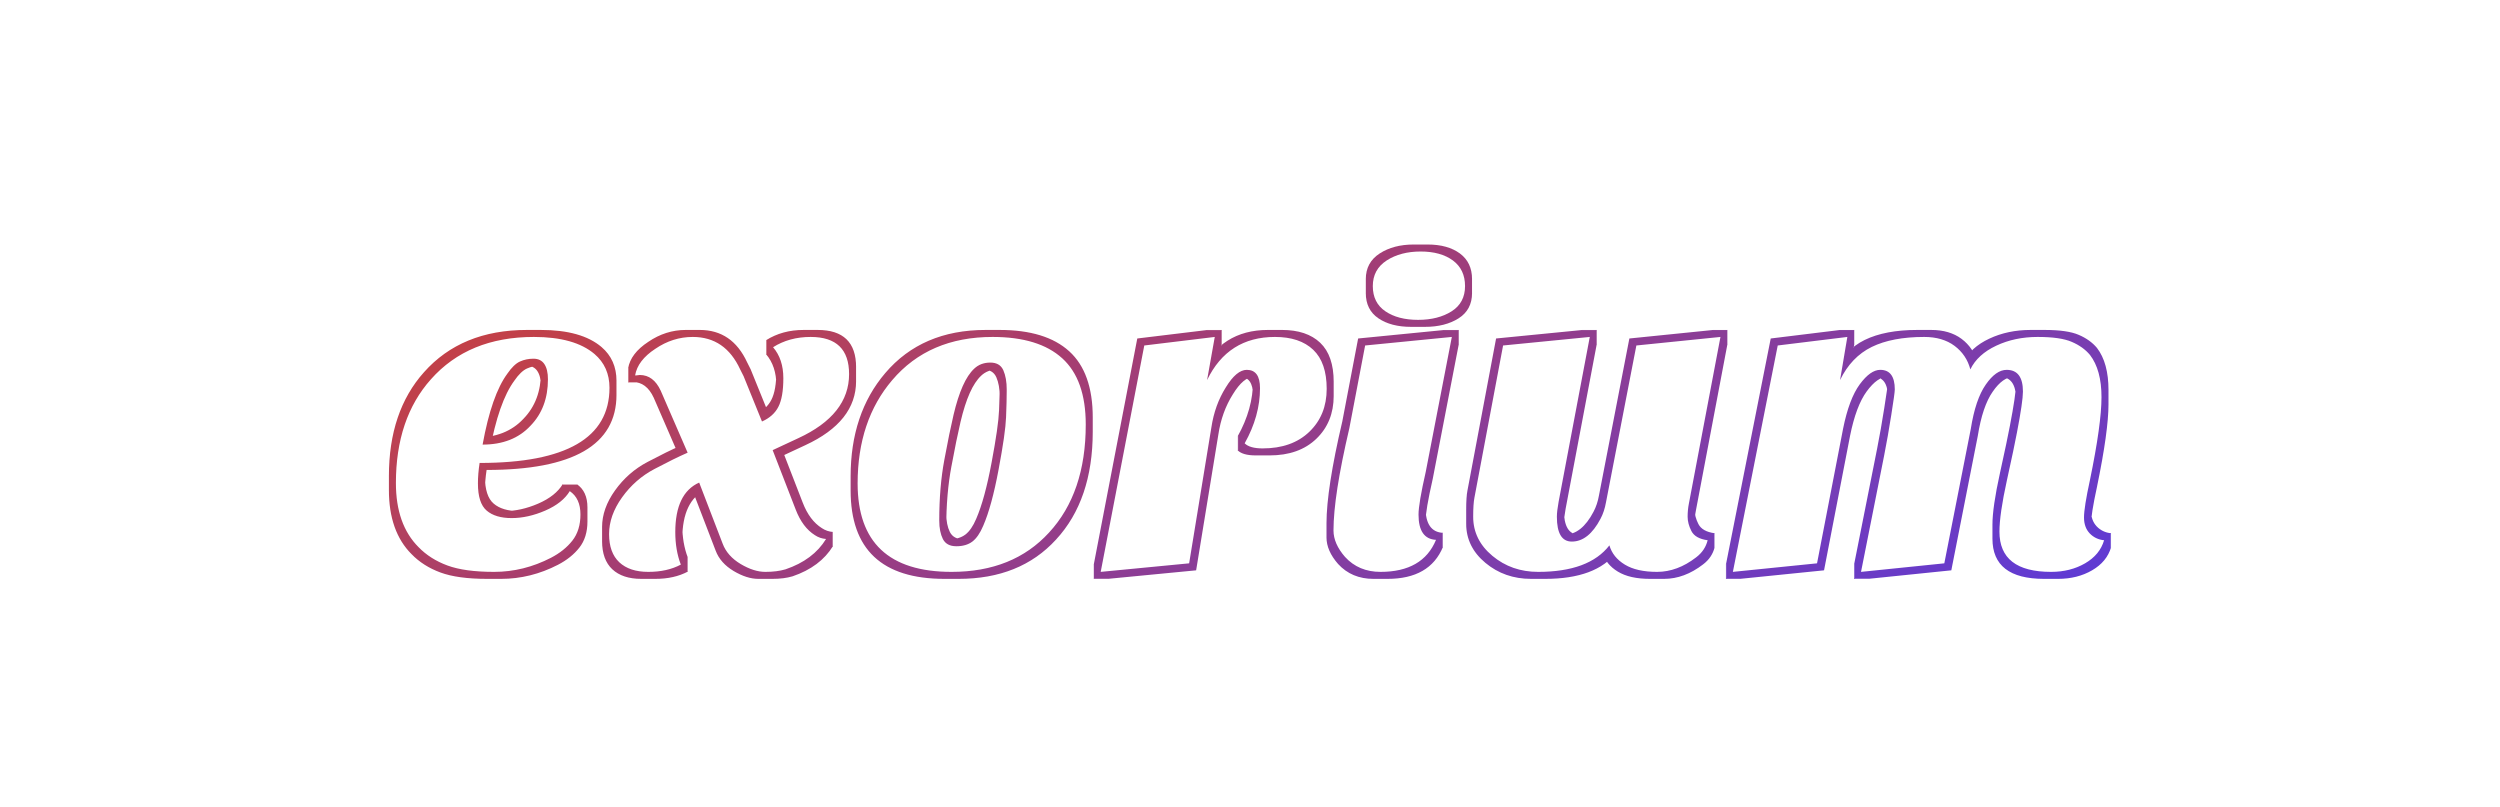
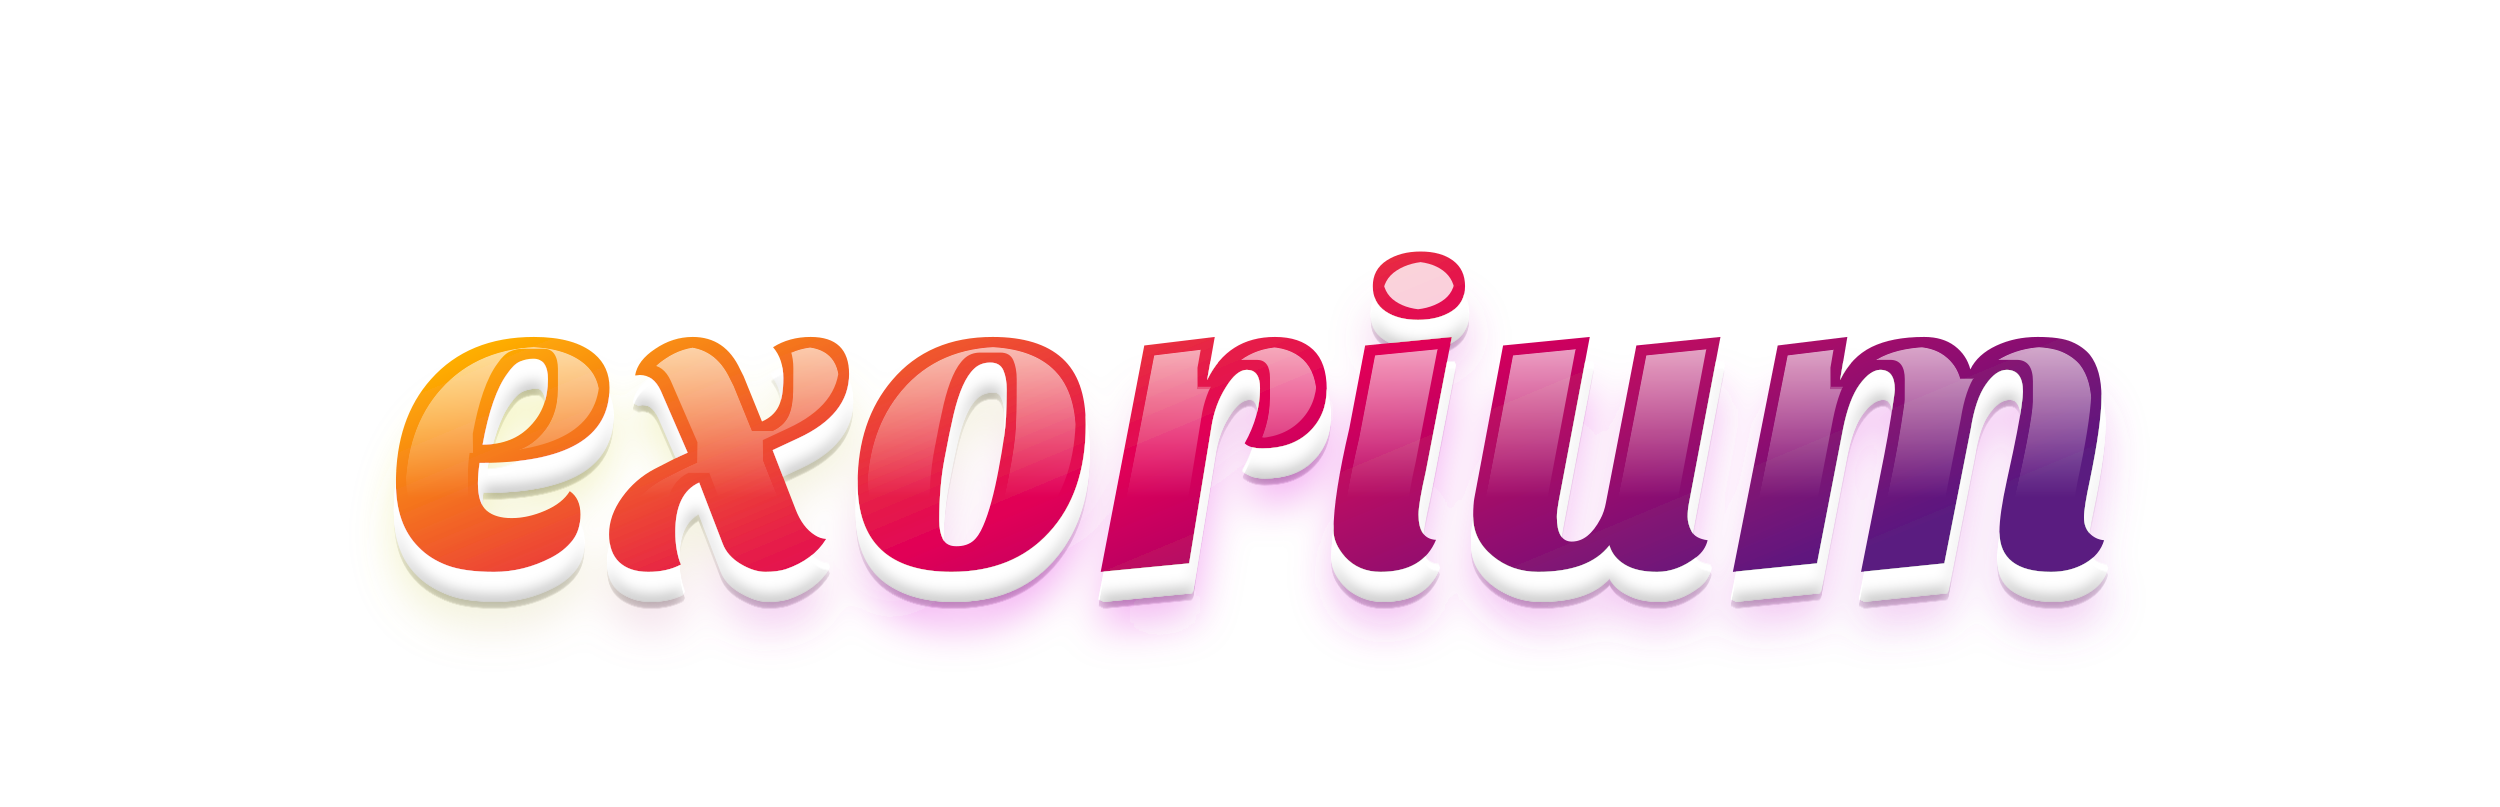
<svg xmlns="http://www.w3.org/2000/svg" width="374.578px" height="120.81px" viewBox="62.711 14.595 374.578 120.81" style="background: rgba(0, 0, 0, 0);" preserveAspectRatio="xMidYMid">
  <defs>
-     <linearGradient id="editing-outline-gradient" x1="-0.414" x2="1.414" y1="0.093" y2="0.907">
-       <stop offset="0" stop-color="#ee4208" />
-       <stop offset="1" stop-color="#4139ff" />
+     <linearGradient id="editing-shiny-gradient" x1="0.043" x2="0.957" y1="0.297" y2="0.703" gradientUnits="objectBoundingBox">
+       <stop offset="0.0" stop-color="#ffb200" />
+       <stop offset="0.5" stop-color="#e10057" />
+       <stop offset="1.0" stop-color="#5A1A80" />
    </linearGradient>
-     <filter id="editing-outline" x="-100%" y="-100%" width="300%" height="300%">
-       <feMorphology in="SourceGraphic" operator="dilate" radius="1" result="outline" />
-       <feComposite operator="out" in="outline" in2="SourceAlpha" />
+     <linearGradient id="editing-shiny-gradient2" x1="0" x2="0" y1="0" y2="1">
+       <stop offset="0.2" stop-color="#fff" stop-opacity="0.8" />
+       <stop offset="0.8" stop-color="#fff" stop-opacity="0" />
+     </linearGradient>
+     <filter id="editing-shiny2" x="-100%" y="-100%" width="300%" height="300%">
+       <feMorphology operator="erode" radius="2" />
+     </filter>
+     <filter id="editing-shiny" x="-100%" y="-100%" width="300%" height="300%">
+       <feFlood flood-color="#fff" result="flood" />
+       <feConvolveMatrix in="SourceGraphic" result="conv" order="8,8" divisor="1" kernelMatrix="0 0 0 0 0 0 0 0 0 0 0 1 1 0 0 0 0 0 0 1 1 0 0 0 0 0 1 0 0 1 0 0 0 0 1 0 0 1 0 0 0 1 0 0 0 0 1 0 0 1 1 0 0 1 1 0 0 0 0 1 1 0 0 0 " />
+       <feOffset dx="0" dy="4" in="conv" result="offset" />
+       <feComposite operator="in" in="flood" in2="offset" result="comp" />
+       <feGaussianBlur in="offset" stdDeviation="3" result="shadow" />
+       <feColorMatrix in="shadow" type="matrix" values="0.7 0 0 0 0  0 0.7 0 0 0  0 0 0.7 0 0  0 0 0 0.3 0" result="dark-shadow" />
+       <feOffset dx="0" dy="4" in="dark-shadow" result="offset-shadow" />
+       <feOffset dx="0" dy="2" in="conv" result="offset-2" />
+       <feComposite operator="out" in="offset" in2="offset-2" result="edge-diff" />
+       <feGaussianBlur in="edge-diff" stdDeviation="1" result="edge-blur" />
+       <feColorMatrix in="edge-blur" result="edge-shadow" type="matrix" values="0 0 0 0 0  0 0 0 0 0  0 0 0 0 0  0 0 0 0.5 0" />
+       <feComposite operator="in" in="edge-shadow" in2="offset" result="edge-shadow-in" />
+       <feOffset dx="0" dy="1" in="edge-shadow-in" result="edge-shadow-final" />
+       <feMerge result="out">
+         <feMergeNode in="offset-shadow" />
+         <feMergeNode in="comp" />
+         <feMergeNode in="edge-shadow-final" />
+         <feMergeNode in="SourceGraphic" />
+       </feMerge>
    </filter>
  </defs>
-   <g filter="url(#editing-outline)">
+   <g filter="url(#editing-shiny)">
    <g transform="translate(121.07, 99)">
-       <path d="M27.01-10.82L27.01-10.82L27.01-10.82Q28.61-9.73 28.61-7.33L28.61-7.33L28.61-7.33Q28.61-4.93 27.39-3.39L27.39-3.39L27.39-3.39Q26.18-1.86 24.19-0.83L24.19-0.83L24.19-0.83Q20.10 1.28 15.68 1.28L15.68 1.28L15.68 1.28Q11.26 1.28 8.67 0.32L8.67 0.32L8.67 0.32Q6.08-0.64 4.35-2.43L4.35-2.43L4.35-2.43Q0.96-5.82 0.96-12.03L0.96-12.03L0.96-12.03Q0.96-21.70 6.21-27.58L6.21-27.58L6.21-27.58Q11.84-33.92 21.63-33.92L21.63-33.92L21.63-33.92Q27.71-33.92 30.72-31.36L30.72-31.36L30.72-31.36Q32.96-29.44 32.96-26.30L32.96-26.30L32.96-26.30Q32.96-15.04 13.50-15.04L13.50-15.04L13.50-15.04Q13.25-13.38 13.25-11.97L13.25-11.97L13.25-11.97Q13.25-9.02 14.56-7.90L14.56-7.90L14.56-7.90Q15.87-6.78 18.30-6.78L18.30-6.78L18.30-6.78Q20.74-6.78 23.33-7.90L23.33-7.90L23.33-7.90Q25.92-9.02 27.01-10.82ZM13.95-17.79L13.95-17.79L13.95-17.79Q18.50-17.79 21.12-20.61L21.12-20.61L21.12-20.61Q23.74-23.30 23.74-27.58L23.74-27.58L23.74-27.58Q23.74-29.06 23.20-29.86L23.20-29.86L23.20-29.86Q22.66-30.66 21.57-30.66L21.57-30.66L21.57-30.66Q20.48-30.66 19.55-30.24L19.55-30.24L19.55-30.24Q18.62-29.82 17.66-28.42L17.66-28.42L17.66-28.42Q15.30-25.22 13.95-17.79ZM43.65 0.19L43.65 0.19L43.65 0.19Q41.60 1.28 38.78 1.28L38.78 1.28L38.78 1.28Q35.97 1.28 34.43-0.16L34.43-0.16L34.43-0.16Q32.90-1.60 32.90-4.38L32.90-4.38L32.90-4.38Q32.90-7.17 34.85-9.89L34.85-9.89L34.85-9.89Q36.80-12.61 39.71-14.14L39.71-14.14L39.71-14.14Q42.62-15.68 44.67-16.58L44.67-16.58L40.64-25.86L40.64-25.86Q39.55-28.22 37.50-28.22L37.50-28.22L36.99-28.16L36.80-28.16L36.80-28.16Q37.18-30.40 39.81-32.13L39.81-32.13L39.81-32.13Q42.43-33.92 45.44-33.92L45.44-33.92L45.44-33.92Q50.30-33.92 52.54-29.06L52.54-29.06L53.06-28.03L55.81-21.25L55.81-21.25Q57.54-22.02 58.27-23.46L58.27-23.46L58.27-23.46Q59.01-24.90 59.01-27.74L59.01-27.74L59.01-27.74Q59.01-30.59 57.47-32.38L57.47-32.38L57.47-32.38Q59.90-33.92 63.10-33.92L63.10-33.92L63.10-33.92Q68.86-33.92 68.86-28.35L68.86-28.35L68.86-28.35Q68.86-22.27 61.25-18.75L61.25-18.75L57.41-16.96L60.86-8.06L60.86-8.06Q61.89-5.38 63.74-4.22L63.74-4.22L63.74-4.22Q64.51-3.71 65.41-3.65L65.41-3.65L65.41-3.65Q63.49-0.51 59.33 0.90L59.33 0.90L59.33 0.90Q58.05 1.28 56.32 1.28L56.32 1.28L56.32 1.28Q54.59 1.28 52.61 0.10L52.61 0.10L52.61 0.10Q50.62-1.09 49.92-2.94L49.92-2.94L46.40-12.10L46.40-12.10Q42.82-10.50 42.82-4.67L42.82-4.67L42.82-4.67Q42.82-1.98 43.65 0.19ZM84.22 1.28L84.22 1.28L84.22 1.28Q70.14 1.28 70.14-11.97L70.14-11.97L70.14-11.97Q70.14-21.38 75.33-27.46L75.33-27.46L75.33-27.46Q80.83-33.92 90.37-33.92L90.37-33.92L90.37-33.92Q97.28-33.92 100.80-30.72L100.80-30.72L100.80-30.72Q104.32-27.52 104.32-20.80L104.32-20.80L104.32-20.80Q104.32-10.56 98.82-4.61L98.82-4.61L98.82-4.61Q93.44 1.28 84.22 1.28ZM85.89-26.56L85.89-26.56L85.89-26.56Q85.12-24.83 84.51-22.24L84.51-22.24L84.51-22.24Q83.90-19.65 83.14-15.55L83.14-15.55L83.14-15.55Q82.37-11.46 82.37-6.40L82.37-6.40L82.37-6.40Q82.37-4.74 82.91-3.65L82.91-3.65L82.91-3.65Q83.46-2.56 84.93-2.56L84.93-2.56L84.93-2.56Q86.40-2.56 87.33-3.26L87.33-3.26L87.33-3.26Q88.26-3.97 88.96-5.63L88.96-5.63L88.96-5.63Q90.24-8.58 91.26-14.05L91.26-14.05L91.26-14.05Q92.29-19.52 92.38-21.89L92.38-21.89L92.38-21.89Q92.48-24.26 92.48-26.02L92.48-26.02L92.48-26.02Q92.48-27.78 91.97-28.93L91.97-28.93L91.97-28.93Q91.46-30.08 90.02-30.08L90.02-30.08L90.02-30.08Q88.58-30.08 87.62-29.18L87.62-29.18L87.62-29.18Q86.66-28.29 85.89-26.56ZM128.13-17.98L128.13-17.98L128.13-17.98Q130.43-22.08 130.43-26.24L130.43-26.24L130.43-26.24Q130.43-28.99 128.45-28.99L128.45-28.99L128.45-28.99Q126.91-28.99 125.31-26.37L125.31-26.37L125.31-26.37Q123.65-23.74 123.14-20.35L123.14-20.35L119.81 0L106.56 1.28L113.09-32.64L123.65-33.92L122.50-27.46L122.50-27.46Q125.63-33.92 132.67-33.92L132.67-33.92L132.67-33.92Q136.38-33.92 138.40-32L138.40-32L138.40-32Q140.42-30.08 140.42-26.14L140.42-26.14L140.42-26.14Q140.42-22.21 137.82-19.71L137.82-19.71L137.82-19.71Q135.23-17.22 130.82-17.22L130.82-17.22L130.82-17.22Q128.90-17.22 128.13-17.98ZM156.80-3.52L156.80-3.52L156.80-3.52Q154.82 1.28 148.48 1.28L148.48 1.28L148.48 1.28Q145.22 1.28 143.17-0.96L143.17-0.96L143.17-0.96Q141.44-2.94 141.44-4.93L141.44-4.93L141.44-4.93Q141.44-10.11 143.81-20.22L143.81-20.22L146.18-32.64L159.17-33.92L155.26-13.70L155.26-13.70Q154.18-8.96 154.18-7.30L154.18-7.30L154.18-7.30Q154.18-3.65 156.80-3.52ZM147.33-41.54L147.33-41.54L147.33-41.54Q147.33-44.03 149.41-45.38L149.41-45.38L149.41-45.38Q151.49-46.72 154.50-46.72L154.50-46.72L154.50-46.72Q157.50-46.72 159.33-45.38L159.33-45.38L159.33-45.38Q161.15-44.03 161.15-41.54L161.15-41.54L161.15-41.54Q161.15-39.04 159.14-37.76L159.14-37.76L159.14-37.76Q157.12-36.48 154.11-36.48L154.11-36.48L154.11-36.48Q151.10-36.48 149.22-37.76L149.22-37.76L149.22-37.76Q147.33-39.04 147.33-41.54ZM182.78-2.69L182.78-2.69L182.78-2.69Q179.71 1.28 172.10 1.28L172.10 1.28L172.10 1.28Q168.13 1.28 165.25-1.12L165.25-1.12L165.25-1.12Q162.37-3.52 162.37-6.98L162.37-6.98L162.37-6.98Q162.37-8.90 162.56-9.86L162.56-9.86L166.85-32.64L179.84-33.92L175.17-9.22L175.17-9.22Q174.91-7.81 174.91-6.98L174.91-6.98L174.91-6.98Q174.91-3.26 177.15-3.26L177.15-3.26L177.15-3.26Q179.65-3.26 181.44-6.66L181.44-6.66L181.44-6.66Q182.02-7.74 182.27-9.15L182.27-9.15L186.82-32.64L199.42-33.92L194.69-8.96L194.69-8.96Q194.50-8 194.50-6.98L194.50-6.98L194.50-6.98Q194.50-5.95 195.07-4.83L195.07-4.83L195.07-4.83Q195.65-3.71 197.50-3.46L197.50-3.46L197.50-3.46Q197.12-1.92 195.78-0.90L195.78-0.90L195.78-0.90Q192.96 1.28 189.92 1.28L189.92 1.28L189.92 1.28Q186.88 1.28 185.09 0.19L185.09 0.19L185.09 0.19Q183.30-0.90 182.78-2.69ZM248.96 1.28L248.96 1.28L248.96 1.28Q241.22 1.28 241.22-4.74L241.22-4.74L241.22-4.74Q241.22-7.36 242.34-12.45L242.34-12.45L242.34-12.45Q243.46-17.54 243.84-19.58L243.84-19.58L243.84-19.58Q244.74-24.26 244.74-25.73L244.74-25.73L244.74-25.73Q244.74-28.99 242.30-28.99L242.30-28.99L242.30-28.99Q240.70-28.99 239.17-26.78L239.17-26.78L239.17-26.78Q237.63-24.58 236.93-20.16L236.93-20.16L232.96 0L220.48 1.28L223.94-16.13L223.94-16.13Q224.51-19.01 225.02-22.27L225.02-22.27L225.02-22.27Q225.54-25.54 225.54-26.05L225.54-26.05L225.54-26.05Q225.54-28.99 223.36-28.99L223.36-28.99L223.36-28.99Q221.89-28.99 220.29-26.82L220.29-26.82L220.29-26.82Q218.69-24.64 217.79-20.16L217.79-20.16L213.89 0L201.28 1.28L208.00-32.64L218.43-33.92L217.34-27.46L217.34-27.46Q219.01-30.91 222.08-32.42L222.08-32.42L222.08-32.42Q225.15-33.92 229.95-33.92L229.95-33.92L229.95-33.92Q232.70-33.92 234.50-32.58L234.50-32.58L234.50-32.58Q236.29-31.23 236.86-29.06L236.86-29.06L236.86-29.06Q237.95-31.30 240.74-32.61L240.74-32.61L240.74-32.61Q243.52-33.92 246.94-33.92L246.94-33.92L246.94-33.92Q250.37-33.92 252.06-33.18L252.06-33.18L252.06-33.18Q253.76-32.45 254.78-31.23L254.78-31.23L254.78-31.23Q256.51-28.99 256.51-24.90L256.51-24.90L256.51-24.90Q256.51-20.86 254.78-12.48L254.78-12.48L254.78-12.48Q253.89-8.38 253.89-6.88L253.89-6.88L253.89-6.88Q253.89-5.38 254.75-4.48L254.75-4.48L254.75-4.48Q255.62-3.58 256.90-3.46L256.90-3.46L256.90-3.46Q256.26-1.28 254.05 0L254.05 0L254.05 0Q251.84 1.28 248.96 1.28Z" fill="url(#editing-outline-gradient)" />
+       <path d="M27.01-10.82L27.01-10.82L27.01-10.82Q28.61-9.73 28.61-7.33L28.61-7.33L28.61-7.33Q28.61-4.93 27.39-3.39L27.39-3.39L27.39-3.39Q26.18-1.86 24.19-0.83L24.19-0.83L24.19-0.83Q20.10 1.28 15.68 1.28L15.68 1.28L15.68 1.28Q11.26 1.28 8.67 0.32L8.67 0.32L8.67 0.32Q6.08-0.64 4.35-2.43L4.35-2.43L4.35-2.43Q0.96-5.82 0.96-12.03L0.96-12.03L0.96-12.03Q0.96-21.70 6.21-27.58L6.21-27.58L6.21-27.58Q11.84-33.92 21.63-33.92L21.63-33.92L21.63-33.92Q27.71-33.92 30.72-31.36L30.72-31.36L30.72-31.36Q32.96-29.44 32.96-26.30L32.96-26.30L32.96-26.30Q32.96-15.04 13.50-15.04L13.50-15.04L13.50-15.04Q13.25-13.38 13.25-11.97L13.25-11.97L13.25-11.97Q13.25-9.02 14.56-7.90L14.56-7.90L14.56-7.90Q15.87-6.78 18.30-6.78L18.30-6.78L18.30-6.78Q20.74-6.78 23.33-7.90L23.33-7.90L23.33-7.90Q25.92-9.02 27.01-10.82ZM13.95-17.79L13.95-17.79L13.95-17.79Q18.50-17.79 21.12-20.61L21.12-20.61L21.12-20.61Q23.74-23.30 23.74-27.58L23.74-27.58L23.74-27.58Q23.74-29.06 23.20-29.86L23.20-29.86L23.20-29.86Q22.66-30.66 21.57-30.66L21.57-30.66L21.57-30.66Q20.48-30.66 19.55-30.24L19.55-30.24L19.55-30.24Q18.62-29.82 17.66-28.42L17.66-28.42L17.66-28.42Q15.30-25.22 13.95-17.79ZM43.65 0.19L43.65 0.19L43.65 0.19Q41.60 1.28 38.78 1.28L38.78 1.28L38.78 1.28Q35.97 1.28 34.43-0.16L34.43-0.16L34.43-0.16Q32.90-1.60 32.90-4.38L32.90-4.38L32.90-4.38Q32.90-7.17 34.85-9.89L34.85-9.89L34.85-9.89Q36.80-12.61 39.71-14.14L39.71-14.14L39.71-14.14Q42.62-15.68 44.67-16.58L44.67-16.58L40.64-25.86L40.64-25.86Q39.55-28.22 37.50-28.22L37.50-28.22L36.99-28.16L36.80-28.16L36.80-28.16Q37.18-30.40 39.81-32.13L39.81-32.13L39.81-32.13Q42.43-33.92 45.44-33.92L45.44-33.92L45.44-33.92Q50.30-33.92 52.54-29.06L52.54-29.06L53.06-28.03L55.81-21.25L55.81-21.25Q57.54-22.02 58.27-23.46L58.27-23.46L58.27-23.46Q59.01-24.90 59.01-27.74L59.01-27.74L59.01-27.74Q59.01-30.59 57.47-32.38L57.47-32.38L57.47-32.38Q59.90-33.92 63.10-33.92L63.10-33.92L63.10-33.92Q68.86-33.92 68.86-28.35L68.86-28.35L68.86-28.35Q68.86-22.27 61.25-18.75L61.25-18.75L57.41-16.96L60.86-8.06L60.86-8.06Q61.89-5.38 63.74-4.22L63.74-4.22L63.74-4.22Q64.51-3.71 65.41-3.65L65.41-3.65L65.41-3.65Q63.49-0.51 59.33 0.90L59.33 0.90L59.33 0.90Q58.05 1.28 56.32 1.28L56.32 1.28L56.32 1.28Q54.59 1.28 52.61 0.10L52.61 0.10L52.61 0.10Q50.62-1.09 49.92-2.94L49.92-2.94L46.40-12.10L46.40-12.10Q42.82-10.50 42.82-4.67L42.82-4.67L42.82-4.67Q42.82-1.98 43.65 0.19ZM84.22 1.28L84.22 1.28L84.22 1.28Q70.14 1.28 70.14-11.97L70.14-11.97L70.14-11.97Q70.14-21.38 75.33-27.46L75.33-27.46L75.33-27.46Q80.83-33.92 90.37-33.92L90.37-33.92L90.37-33.92Q97.28-33.92 100.80-30.72L100.80-30.72L100.80-30.72Q104.32-27.52 104.32-20.80L104.32-20.80L104.32-20.80Q104.32-10.56 98.82-4.61L98.82-4.61L98.82-4.61Q93.44 1.28 84.22 1.28ZM85.89-26.56L85.89-26.56L85.89-26.56Q85.12-24.83 84.51-22.24L84.51-22.24L84.51-22.24Q83.90-19.65 83.14-15.55L83.14-15.55L83.14-15.55Q82.37-11.46 82.37-6.40L82.37-6.40L82.37-6.40Q82.37-4.74 82.91-3.65L82.91-3.65L82.91-3.65Q83.46-2.56 84.93-2.56L84.93-2.56L84.93-2.56Q86.40-2.56 87.33-3.26L87.33-3.26L87.33-3.26Q88.26-3.97 88.96-5.63L88.96-5.63L88.96-5.63Q90.24-8.58 91.26-14.05L91.26-14.05L91.26-14.05Q92.29-19.52 92.38-21.89L92.38-21.89L92.38-21.89Q92.48-24.26 92.48-26.02L92.48-26.02L92.48-26.02Q92.48-27.78 91.97-28.93L91.97-28.93L91.97-28.93Q91.46-30.08 90.02-30.08L90.02-30.08L90.02-30.08Q88.58-30.08 87.62-29.18L87.62-29.18L87.62-29.18Q86.66-28.29 85.89-26.56ZM128.13-17.98L128.13-17.98L128.13-17.98Q130.43-22.08 130.43-26.24L130.43-26.24L130.43-26.24Q130.43-28.99 128.45-28.99L128.45-28.99L128.45-28.99Q126.91-28.99 125.31-26.37L125.31-26.37L125.31-26.37Q123.65-23.74 123.14-20.35L123.14-20.35L119.81 0L106.56 1.28L113.09-32.64L123.65-33.92L122.50-27.46L122.50-27.46Q125.63-33.92 132.67-33.92L132.67-33.92L132.67-33.92Q136.38-33.92 138.40-32L138.40-32L138.40-32Q140.42-30.08 140.42-26.14L140.42-26.14L140.42-26.14Q140.42-22.21 137.82-19.71L137.82-19.71L137.82-19.71Q135.23-17.22 130.82-17.22L130.82-17.22L130.82-17.22Q128.90-17.22 128.13-17.98ZM156.80-3.52L156.80-3.52L156.80-3.52Q154.82 1.28 148.48 1.28L148.48 1.28L148.48 1.28Q145.22 1.28 143.17-0.96L143.17-0.96L143.17-0.96Q141.44-2.94 141.44-4.93L141.44-4.93L141.44-4.93Q141.44-10.11 143.81-20.22L143.81-20.22L146.18-32.64L159.17-33.92L155.26-13.70L155.26-13.70Q154.18-8.96 154.18-7.30L154.18-7.30L154.18-7.30Q154.18-3.65 156.80-3.52ZM147.33-41.54L147.33-41.54L147.33-41.54Q147.33-44.03 149.41-45.38L149.41-45.38L149.41-45.38Q151.49-46.72 154.50-46.72L154.50-46.72L154.50-46.72Q157.50-46.72 159.33-45.38L159.33-45.38L159.33-45.38Q161.15-44.03 161.15-41.54L161.15-41.54L161.15-41.54Q161.15-39.04 159.14-37.76L159.14-37.76L159.14-37.76Q157.12-36.48 154.11-36.48L154.11-36.48L154.11-36.48Q151.10-36.48 149.22-37.76L149.22-37.76L149.22-37.76Q147.33-39.04 147.33-41.54ZM182.78-2.69L182.78-2.69L182.78-2.69Q179.71 1.28 172.10 1.28L172.10 1.28L172.10 1.28Q168.13 1.28 165.25-1.12L165.25-1.12L165.25-1.12Q162.37-3.52 162.37-6.98L162.37-6.98L162.37-6.98Q162.37-8.90 162.56-9.86L162.56-9.86L166.85-32.64L179.84-33.92L175.17-9.22L175.17-9.22Q174.91-7.81 174.91-6.98L174.91-6.98L174.91-6.98Q174.91-3.26 177.15-3.26L177.15-3.26L177.15-3.26Q179.65-3.26 181.44-6.66L181.44-6.66L181.44-6.66Q182.02-7.74 182.27-9.15L182.27-9.15L186.82-32.64L199.42-33.92L194.69-8.96L194.69-8.96Q194.50-8 194.50-6.98L194.50-6.98L194.50-6.98Q194.50-5.95 195.07-4.83L195.07-4.83L195.07-4.83Q195.65-3.71 197.50-3.46L197.50-3.46L197.50-3.46Q197.12-1.92 195.78-0.90L195.78-0.90L195.78-0.90Q192.96 1.28 189.92 1.28L189.92 1.28L189.92 1.28Q186.88 1.28 185.09 0.19L185.09 0.19L185.09 0.19Q183.30-0.90 182.78-2.69ZM248.96 1.28L248.96 1.28L248.96 1.28Q241.22 1.28 241.22-4.74L241.22-4.74L241.22-4.74Q241.22-7.36 242.34-12.45L242.34-12.45L242.34-12.45Q243.46-17.54 243.84-19.58L243.84-19.58L243.84-19.58Q244.74-24.26 244.74-25.73L244.74-25.73L244.74-25.73Q244.74-28.99 242.30-28.99L242.30-28.99L242.30-28.99Q240.70-28.99 239.17-26.78L239.17-26.78L239.17-26.78Q237.63-24.58 236.93-20.16L236.93-20.16L232.96 0L220.48 1.28L223.94-16.13L223.94-16.13Q224.51-19.01 225.02-22.27L225.02-22.27L225.02-22.27Q225.54-25.54 225.54-26.05L225.54-26.05L225.54-26.05Q225.54-28.99 223.36-28.99L223.36-28.99L223.36-28.99Q221.89-28.99 220.29-26.82L220.29-26.82L220.29-26.82Q218.69-24.64 217.79-20.16L217.79-20.16L213.89 0L201.28 1.28L208.00-32.64L218.43-33.92L217.34-27.46L217.34-27.46Q219.01-30.91 222.08-32.42L222.08-32.42L222.08-32.42Q225.15-33.92 229.95-33.92L229.95-33.92L229.95-33.92Q232.70-33.92 234.50-32.58L234.50-32.58L234.50-32.58Q236.29-31.23 236.86-29.06L236.86-29.06L236.86-29.06Q237.95-31.30 240.74-32.61L240.74-32.61L240.74-32.61Q243.52-33.92 246.94-33.92L246.94-33.92L246.94-33.92Q250.37-33.92 252.06-33.18L252.06-33.18L252.06-33.18Q253.76-32.45 254.78-31.23L254.78-31.23L254.78-31.23Q256.51-28.99 256.51-24.90L256.51-24.90L256.51-24.90Q256.51-20.86 254.78-12.48L254.78-12.48L254.78-12.48Q253.89-8.38 253.89-6.88L253.89-6.88L253.89-6.88Q253.89-5.38 254.75-4.48L254.75-4.48L254.75-4.48Q255.62-3.58 256.90-3.46L256.90-3.46L256.90-3.46Q256.26-1.28 254.05 0L254.05 0L254.05 0Q251.84 1.28 248.96 1.28Z" fill="url(#editing-shiny-gradient)" />
+     </g>
+   </g>
+   <g filter="url(#editing-shiny2)">
+     <g transform="translate(121.07, 99)">
+       <path d="M27.01-10.82L27.01-10.82L27.01-10.82Q28.61-9.73 28.61-7.33L28.61-7.33L28.61-7.33Q28.61-4.93 27.39-3.39L27.39-3.39L27.39-3.39Q26.18-1.86 24.19-0.83L24.19-0.83L24.19-0.83Q20.10 1.28 15.68 1.28L15.68 1.28L15.68 1.28Q11.26 1.28 8.67 0.32L8.67 0.32L8.67 0.32Q6.08-0.64 4.35-2.43L4.35-2.43L4.35-2.43Q0.96-5.82 0.96-12.03L0.96-12.03L0.96-12.03Q0.96-21.70 6.21-27.58L6.21-27.58L6.21-27.58Q11.84-33.92 21.63-33.92L21.63-33.92L21.63-33.92Q27.71-33.92 30.72-31.36L30.72-31.36L30.72-31.36Q32.96-29.44 32.96-26.30L32.96-26.30L32.96-26.30Q32.96-15.04 13.50-15.04L13.50-15.04L13.50-15.04Q13.25-13.38 13.25-11.97L13.25-11.97L13.25-11.97Q13.25-9.02 14.56-7.90L14.56-7.90L14.56-7.90Q15.87-6.78 18.30-6.78L18.30-6.78L18.30-6.78Q20.74-6.78 23.33-7.90L23.33-7.90L23.33-7.90Q25.92-9.02 27.01-10.82ZM13.95-17.79L13.95-17.79L13.95-17.79Q18.50-17.79 21.12-20.61L21.12-20.61L21.12-20.61Q23.74-23.30 23.74-27.58L23.74-27.58L23.74-27.58Q23.74-29.06 23.20-29.86L23.20-29.86L23.20-29.86Q22.66-30.66 21.57-30.66L21.57-30.66L21.57-30.66Q20.48-30.66 19.55-30.24L19.55-30.24L19.55-30.24Q18.62-29.82 17.66-28.42L17.66-28.42L17.66-28.42Q15.30-25.22 13.95-17.79ZM43.65 0.19L43.65 0.19L43.65 0.19Q41.60 1.28 38.78 1.28L38.78 1.28L38.78 1.28Q35.97 1.28 34.43-0.16L34.43-0.16L34.43-0.16Q32.90-1.60 32.90-4.38L32.90-4.38L32.90-4.38Q32.90-7.17 34.85-9.89L34.85-9.89L34.85-9.89Q36.80-12.61 39.71-14.14L39.71-14.14L39.71-14.14Q42.62-15.68 44.67-16.58L44.67-16.58L40.64-25.86L40.64-25.86Q39.55-28.22 37.50-28.22L37.50-28.22L36.99-28.16L36.80-28.16L36.80-28.16Q37.18-30.40 39.81-32.13L39.81-32.13L39.81-32.13Q42.43-33.92 45.44-33.92L45.44-33.92L45.44-33.92Q50.30-33.92 52.54-29.06L52.54-29.06L53.06-28.03L55.81-21.25L55.81-21.25Q57.54-22.02 58.27-23.46L58.27-23.46L58.27-23.46Q59.01-24.90 59.01-27.74L59.01-27.74L59.01-27.74Q59.01-30.59 57.47-32.38L57.47-32.38L57.47-32.38Q59.90-33.92 63.10-33.92L63.10-33.92L63.10-33.92Q68.86-33.92 68.86-28.35L68.86-28.35L68.86-28.35Q68.86-22.27 61.25-18.75L61.25-18.75L57.41-16.96L60.86-8.06L60.86-8.06Q61.89-5.38 63.74-4.22L63.74-4.22L63.74-4.22Q64.51-3.71 65.41-3.65L65.41-3.65L65.41-3.65Q63.49-0.51 59.33 0.90L59.33 0.90L59.33 0.90Q58.05 1.28 56.32 1.28L56.32 1.28L56.32 1.28Q54.59 1.28 52.61 0.10L52.61 0.10L52.61 0.10Q50.62-1.09 49.92-2.94L49.92-2.94L46.40-12.10L46.40-12.10Q42.82-10.50 42.82-4.67L42.82-4.67L42.82-4.67Q42.82-1.98 43.65 0.19ZM84.22 1.28L84.22 1.28L84.22 1.28Q70.14 1.28 70.14-11.97L70.14-11.97L70.14-11.97Q70.14-21.38 75.33-27.46L75.33-27.46L75.33-27.46Q80.83-33.92 90.37-33.92L90.37-33.92L90.37-33.92Q97.28-33.92 100.80-30.72L100.80-30.72L100.80-30.72Q104.32-27.52 104.32-20.80L104.32-20.80L104.32-20.80Q104.32-10.56 98.82-4.61L98.82-4.61L98.82-4.61Q93.44 1.28 84.22 1.28ZM85.89-26.56L85.89-26.56L85.89-26.56Q85.12-24.83 84.51-22.24L84.51-22.24L84.51-22.24Q83.90-19.65 83.14-15.55L83.14-15.55L83.14-15.55Q82.37-11.46 82.37-6.40L82.37-6.40L82.37-6.40Q82.37-4.74 82.91-3.65L82.91-3.65L82.91-3.65Q83.46-2.56 84.93-2.56L84.93-2.56L84.93-2.56Q86.40-2.56 87.33-3.26L87.33-3.26L87.33-3.26Q88.26-3.97 88.96-5.63L88.96-5.63L88.96-5.63Q90.24-8.58 91.26-14.05L91.26-14.05L91.26-14.05Q92.29-19.52 92.38-21.89L92.38-21.89L92.38-21.89Q92.48-24.26 92.48-26.02L92.48-26.02L92.48-26.02Q92.48-27.78 91.97-28.93L91.97-28.93L91.97-28.93Q91.46-30.08 90.02-30.08L90.02-30.08L90.02-30.08Q88.58-30.08 87.62-29.18L87.62-29.18L87.62-29.18Q86.66-28.29 85.89-26.56ZM128.13-17.98L128.13-17.98L128.13-17.98Q130.43-22.08 130.43-26.24L130.43-26.24L130.43-26.24Q130.43-28.99 128.45-28.99L128.45-28.99L128.45-28.99Q126.91-28.99 125.31-26.37L125.31-26.37L125.31-26.37Q123.65-23.74 123.14-20.35L123.14-20.35L119.81 0L106.56 1.28L113.09-32.64L123.65-33.92L122.50-27.46L122.50-27.46Q125.63-33.92 132.67-33.92L132.67-33.92L132.67-33.92Q136.38-33.92 138.40-32L138.40-32L138.40-32Q140.42-30.08 140.42-26.14L140.42-26.14L140.42-26.14Q140.42-22.21 137.82-19.71L137.82-19.71L137.82-19.71Q135.23-17.22 130.82-17.22L130.82-17.22L130.82-17.22Q128.90-17.22 128.13-17.98ZM156.80-3.52L156.80-3.52L156.80-3.52Q154.82 1.28 148.48 1.28L148.48 1.28L148.48 1.28Q145.22 1.28 143.17-0.96L143.17-0.96L143.17-0.96Q141.44-2.94 141.44-4.93L141.44-4.93L141.44-4.93Q141.44-10.11 143.81-20.22L143.81-20.22L146.18-32.64L159.17-33.92L155.26-13.70L155.26-13.70Q154.18-8.96 154.18-7.30L154.18-7.30L154.18-7.30Q154.18-3.65 156.80-3.52ZM147.33-41.54L147.33-41.54L147.33-41.54Q147.33-44.03 149.41-45.38L149.41-45.38L149.41-45.38Q151.49-46.72 154.50-46.72L154.50-46.72L154.50-46.72Q157.50-46.72 159.33-45.38L159.33-45.38L159.33-45.38Q161.15-44.03 161.15-41.54L161.15-41.54L161.15-41.54Q161.15-39.04 159.14-37.76L159.14-37.76L159.14-37.76Q157.12-36.48 154.11-36.48L154.11-36.48L154.11-36.48Q151.10-36.48 149.22-37.76L149.22-37.76L149.22-37.76Q147.33-39.04 147.33-41.54ZM182.78-2.69L182.78-2.69L182.78-2.69Q179.71 1.28 172.10 1.28L172.10 1.28L172.10 1.28Q168.13 1.28 165.25-1.12L165.25-1.12L165.25-1.12Q162.37-3.52 162.37-6.98L162.37-6.98L162.37-6.98Q162.37-8.90 162.56-9.86L162.56-9.86L166.85-32.64L179.84-33.92L175.17-9.22L175.17-9.22Q174.91-7.81 174.91-6.98L174.91-6.98L174.91-6.98Q174.91-3.26 177.15-3.26L177.15-3.26L177.15-3.26Q179.65-3.26 181.44-6.66L181.44-6.66L181.44-6.66Q182.02-7.74 182.27-9.15L182.27-9.15L186.82-32.64L199.42-33.92L194.69-8.96L194.69-8.96Q194.50-8 194.50-6.98L194.50-6.98L194.50-6.98Q194.50-5.95 195.07-4.83L195.07-4.83L195.07-4.83Q195.65-3.71 197.50-3.46L197.50-3.46L197.50-3.46Q197.12-1.92 195.78-0.90L195.78-0.90L195.78-0.90Q192.96 1.28 189.92 1.28L189.92 1.28L189.92 1.28Q186.88 1.28 185.09 0.19L185.09 0.19L185.09 0.19Q183.30-0.90 182.78-2.69ZM248.96 1.28L248.96 1.28L248.96 1.28Q241.22 1.28 241.22-4.74L241.22-4.74L241.22-4.74Q241.22-7.36 242.34-12.45L242.34-12.45L242.34-12.45Q243.46-17.54 243.84-19.58L243.84-19.58L243.84-19.58Q244.74-24.26 244.74-25.73L244.74-25.73L244.74-25.73Q244.74-28.99 242.30-28.99L242.30-28.99L242.30-28.99Q240.70-28.99 239.17-26.78L239.17-26.78L239.17-26.78Q237.63-24.58 236.93-20.16L236.93-20.16L232.96 0L220.48 1.28L223.94-16.13L223.94-16.13Q224.51-19.01 225.02-22.27L225.02-22.27L225.02-22.27Q225.54-25.54 225.54-26.05L225.54-26.05L225.54-26.05Q225.54-28.99 223.36-28.99L223.36-28.99L223.36-28.99Q221.89-28.99 220.29-26.82L220.29-26.82L220.29-26.82Q218.69-24.64 217.79-20.16L217.79-20.16L213.89 0L201.28 1.28L208.00-32.64L218.43-33.92L217.34-27.46L217.34-27.46Q219.01-30.91 222.08-32.42L222.08-32.42L222.08-32.42Q225.15-33.92 229.95-33.92L229.95-33.92L229.95-33.92Q232.70-33.92 234.50-32.58L234.50-32.58L234.50-32.58Q236.29-31.23 236.86-29.06L236.86-29.06L236.86-29.06Q237.95-31.30 240.74-32.61L240.74-32.61L240.74-32.61Q243.52-33.92 246.94-33.92L246.94-33.92L246.94-33.92Q250.37-33.92 252.06-33.18L252.06-33.18L252.06-33.18Q253.76-32.45 254.78-31.23L254.78-31.23L254.78-31.23Q256.51-28.99 256.51-24.90L256.51-24.90L256.51-24.90Q256.51-20.86 254.78-12.48L254.78-12.48L254.78-12.48Q253.89-8.38 253.89-6.88L253.89-6.88L253.89-6.88Q253.89-5.38 254.75-4.48L254.75-4.48L254.75-4.48Q255.62-3.58 256.90-3.46L256.90-3.46L256.90-3.46Q256.26-1.28 254.05 0L254.05 0L254.05 0Q251.84 1.28 248.96 1.28Z" fill="url(#editing-shiny-gradient2)" />
    </g>
  </g>
  <style>text {
  font-size: 64px;
  font-family: Arial Black;
  dominant-baseline: central;
  text-anchor: middle;
}</style>
</svg>
